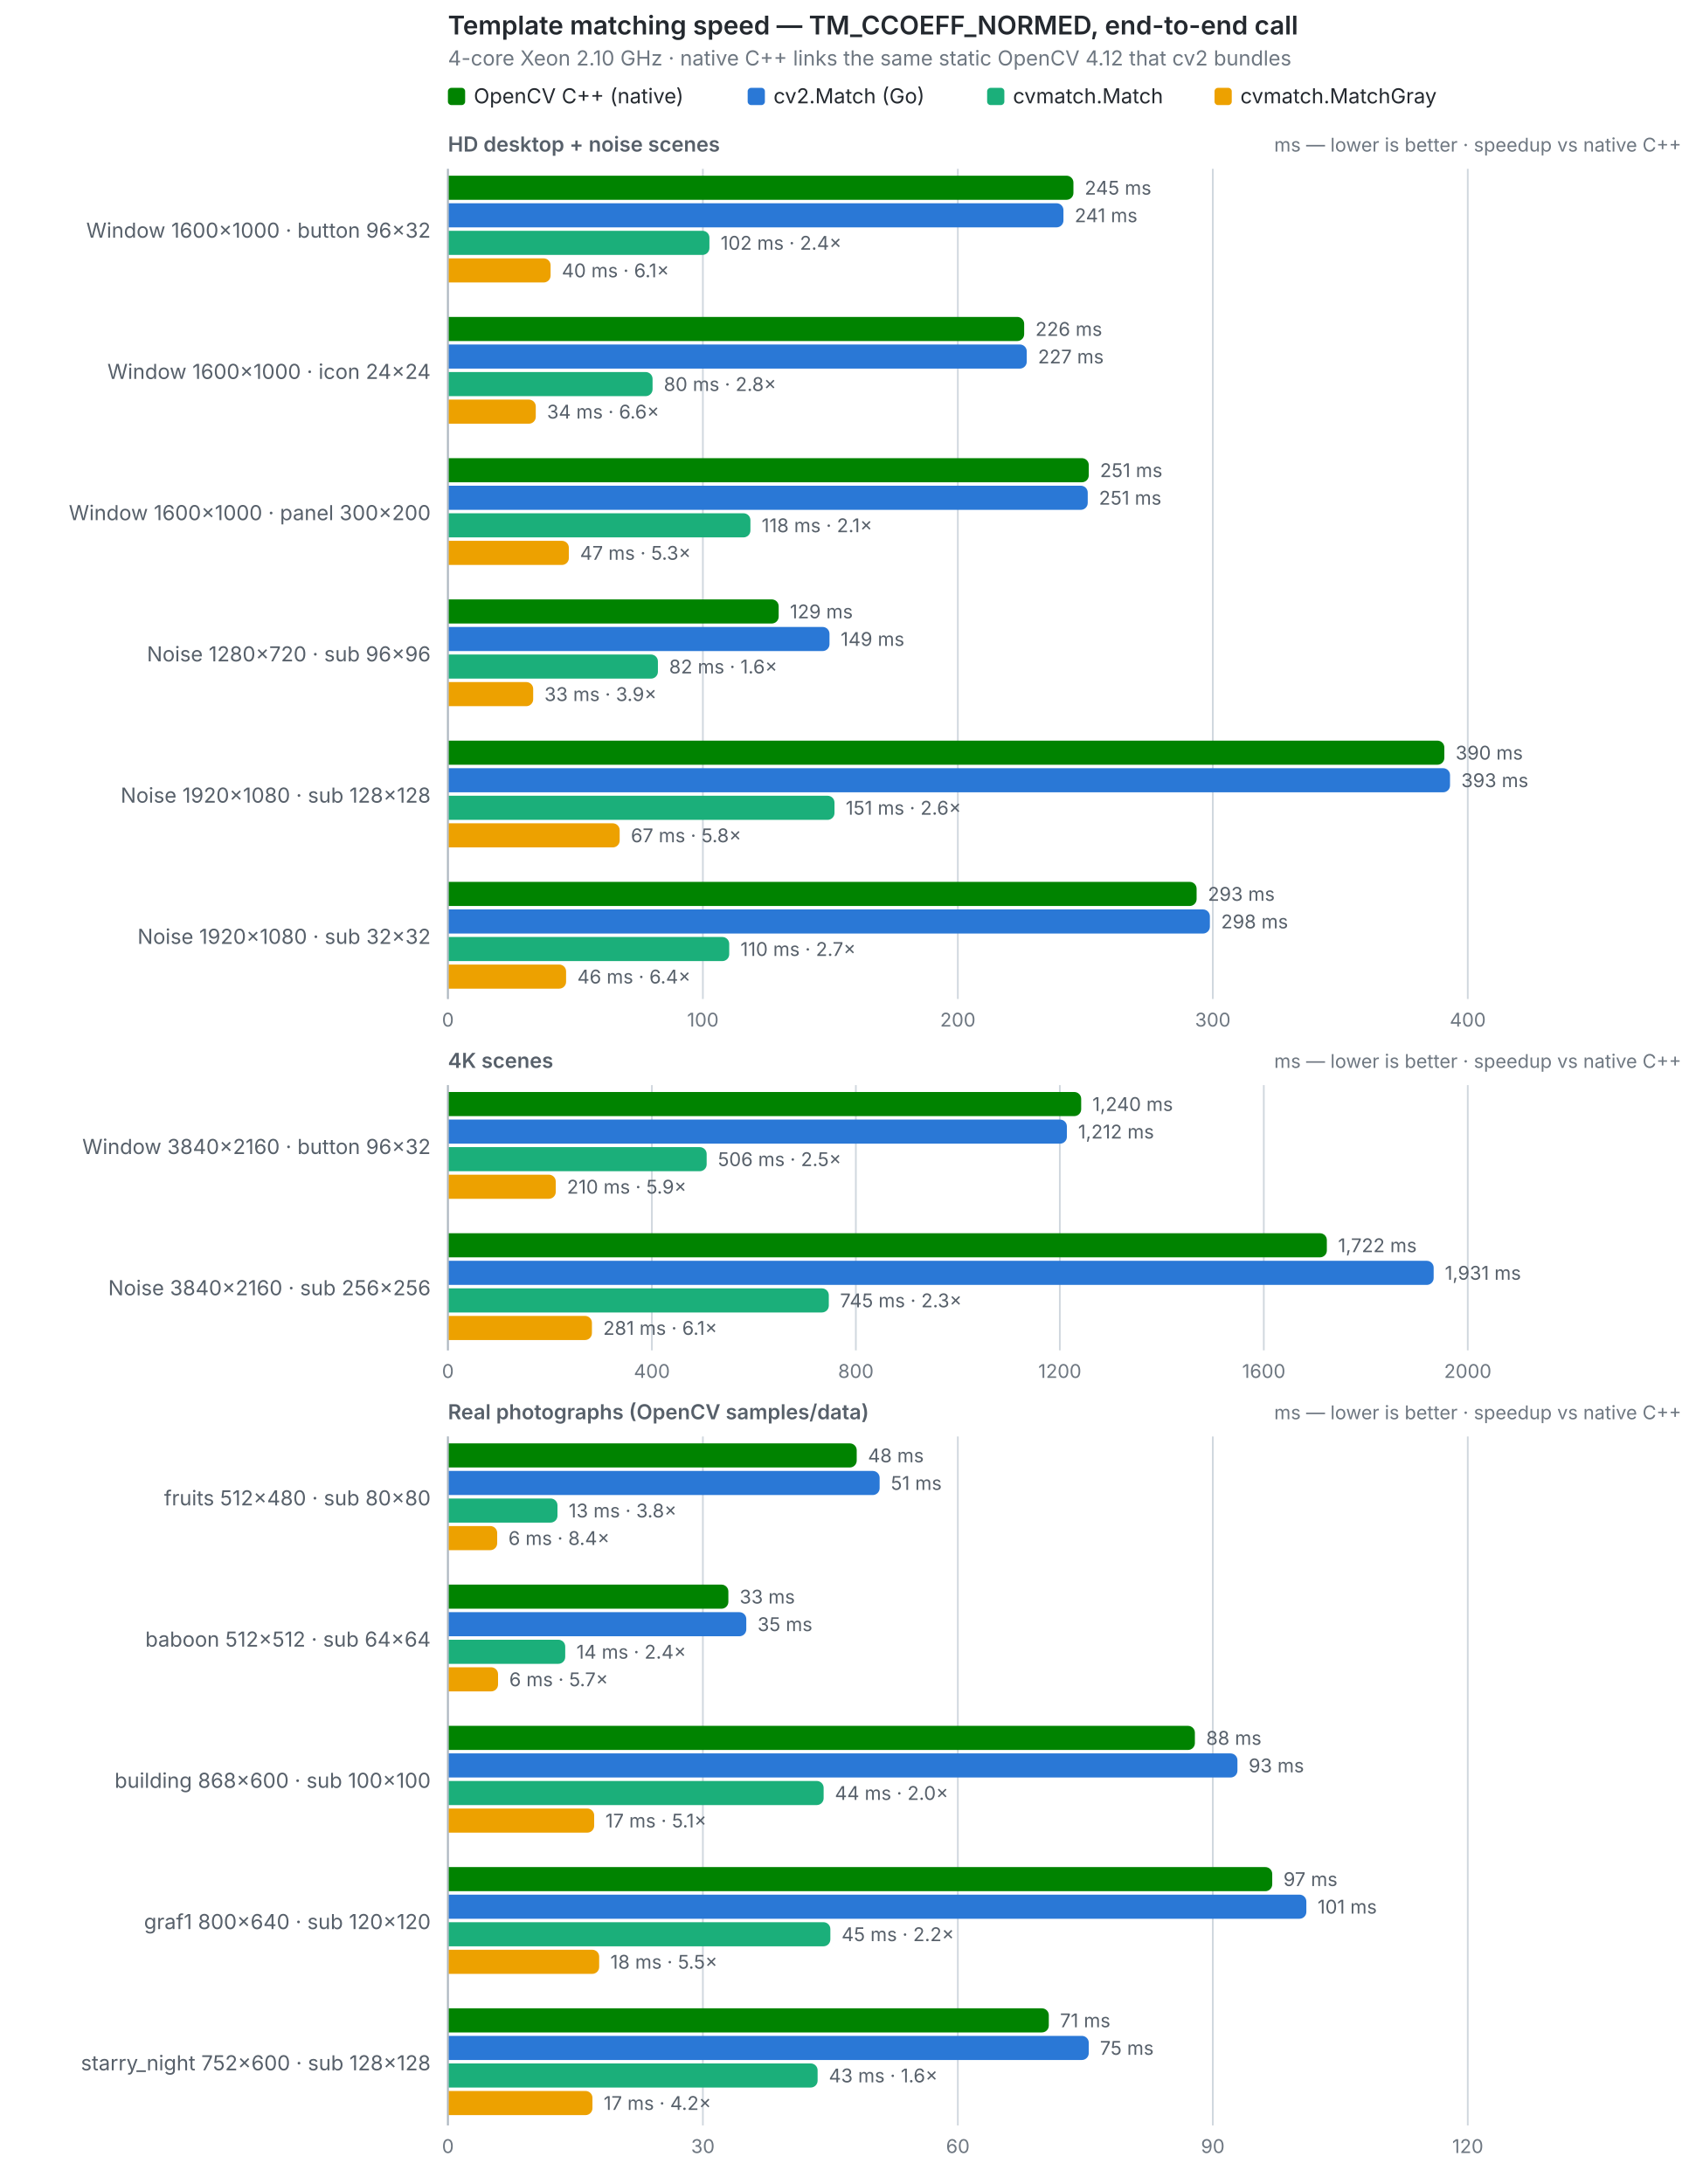
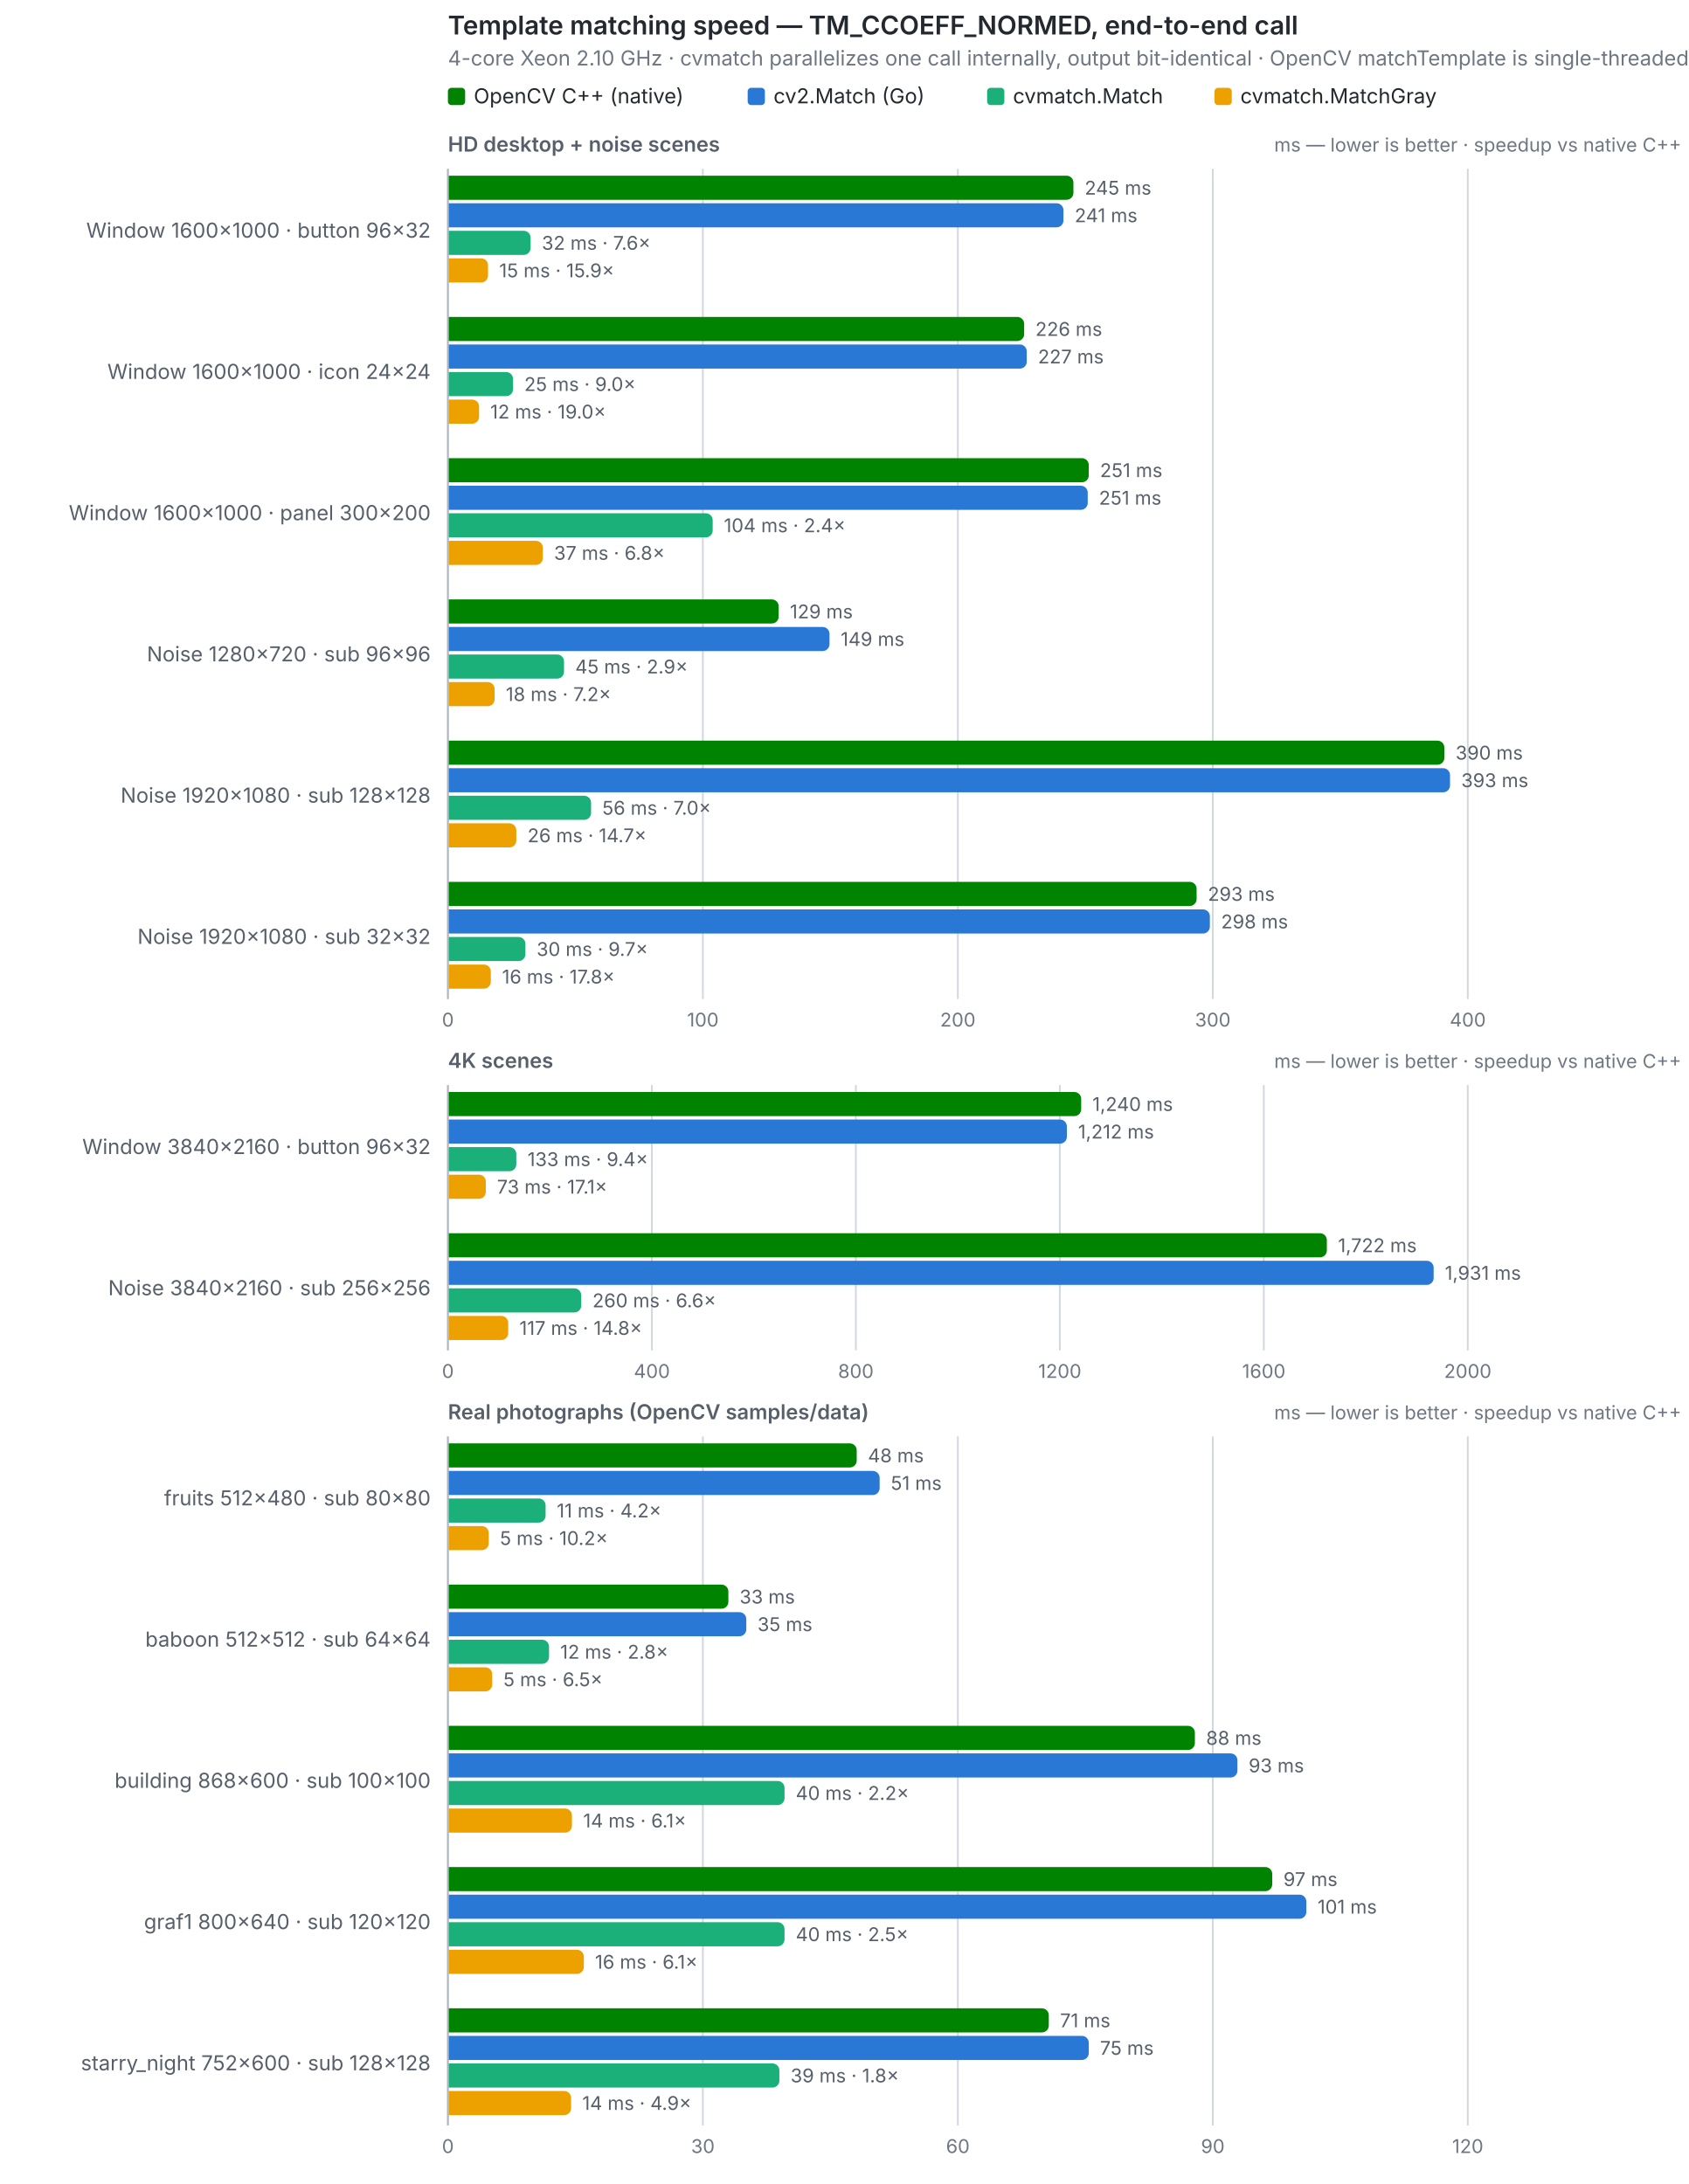
<svg xmlns="http://www.w3.org/2000/svg" width="980" height="1268" viewBox="0 0 980 1268" role="img">
  <text x="260" y="20" font-size="15" font-weight="600" fill="#24292f" font-family="system-ui,-apple-system,Segoe UI,sans-serif">Template matching speed — TM_CCOEFF_NORMED, end-to-end call</text>
-   <text x="260" y="38" font-size="12" fill="#6e7781" font-family="system-ui,-apple-system,Segoe UI,sans-serif">4-core Xeon 2.10 GHz · native C++ links the same static OpenCV 4.12 that cv2 bundles</text>
+   <text x="260" y="38" font-size="12" fill="#6e7781" font-family="system-ui,-apple-system,Segoe UI,sans-serif">4-core Xeon 2.10 GHz · cvmatch parallelizes one call internally, output bit-identical · OpenCV matchTemplate is single-threaded by design</text>
  <rect x="260" y="51" width="10" height="10" rx="2" fill="#008300" />
  <text x="275" y="60" font-size="12" fill="#24292f" font-family="system-ui,-apple-system,Segoe UI,sans-serif">OpenCV C++ (native)</text>
  <rect x="434" y="51" width="10" height="10" rx="2" fill="#2a78d6" />
  <text x="449" y="60" font-size="12" fill="#24292f" font-family="system-ui,-apple-system,Segoe UI,sans-serif">cv2.Match (Go)</text>
  <rect x="573" y="51" width="10" height="10" rx="2" fill="#1baf7a" />
  <text x="588" y="60" font-size="12" fill="#24292f" font-family="system-ui,-apple-system,Segoe UI,sans-serif">cvmatch.Match</text>
  <rect x="705" y="51" width="10" height="10" rx="2" fill="#eda100" />
  <text x="720" y="60" font-size="12" fill="#24292f" font-family="system-ui,-apple-system,Segoe UI,sans-serif">cvmatch.MatchGray</text>
  <text x="260" y="88" font-size="12" font-weight="600" fill="#57606a" font-family="system-ui,-apple-system,Segoe UI,sans-serif">HD desktop + noise scenes</text>
  <text x="976" y="88" font-size="11" text-anchor="end" fill="#6e7781" font-family="system-ui,-apple-system,Segoe UI,sans-serif">ms — lower is better · speedup vs native C++</text>
  <line x1="260.0" y1="98" x2="260.0" y2="580" stroke="#d0d7de" stroke-width="1" />
  <text x="260.0" y="596" font-size="11" text-anchor="middle" fill="#6e7781" font-family="system-ui,-apple-system,Segoe UI,sans-serif" style="font-variant-numeric:tabular-nums">0</text>
  <line x1="408.0" y1="98" x2="408.0" y2="580" stroke="#d0d7de" stroke-width="1" />
  <text x="408.0" y="596" font-size="11" text-anchor="middle" fill="#6e7781" font-family="system-ui,-apple-system,Segoe UI,sans-serif" style="font-variant-numeric:tabular-nums">100</text>
  <line x1="556.0" y1="98" x2="556.0" y2="580" stroke="#d0d7de" stroke-width="1" />
  <text x="556.0" y="596" font-size="11" text-anchor="middle" fill="#6e7781" font-family="system-ui,-apple-system,Segoe UI,sans-serif" style="font-variant-numeric:tabular-nums">200</text>
  <line x1="704.0" y1="98" x2="704.0" y2="580" stroke="#d0d7de" stroke-width="1" />
  <text x="704.0" y="596" font-size="11" text-anchor="middle" fill="#6e7781" font-family="system-ui,-apple-system,Segoe UI,sans-serif" style="font-variant-numeric:tabular-nums">300</text>
  <line x1="852.0" y1="98" x2="852.0" y2="580" stroke="#d0d7de" stroke-width="1" />
  <text x="852.0" y="596" font-size="11" text-anchor="middle" fill="#6e7781" font-family="system-ui,-apple-system,Segoe UI,sans-serif" style="font-variant-numeric:tabular-nums">400</text>
  <line x1="260" y1="98" x2="260" y2="580" stroke="#afb8c1" stroke-width="1" />
  <text x="250" y="138.0" font-size="12" text-anchor="end" fill="#57606a" font-family="system-ui,-apple-system,Segoe UI,sans-serif">Window 1600×1000 · button 96×32</text>
  <path d="M260.5,102 h358.6 a4,4 0 0 1 4,4 v6 a4,4 0 0 1 -4,4 h-358.6 z" fill="#008300" />
  <text x="629.6" y="113" font-size="11" fill="#57606a" font-family="system-ui,-apple-system,Segoe UI,sans-serif" style="font-variant-numeric:tabular-nums">245 ms</text>
  <path d="M260.5,118 h352.8 a4,4 0 0 1 4,4 v6 a4,4 0 0 1 -4,4 h-352.8 z" fill="#2a78d6" />
  <text x="623.8" y="129" font-size="11" fill="#57606a" font-family="system-ui,-apple-system,Segoe UI,sans-serif" style="font-variant-numeric:tabular-nums">241 ms</text>
-   <path d="M260.5,134 h147.3 a4,4 0 0 1 4,4 v6 a4,4 0 0 1 -4,4 h-147.3 z" fill="#1baf7a" />
-   <text x="418.3" y="145" font-size="11" fill="#57606a" font-family="system-ui,-apple-system,Segoe UI,sans-serif" style="font-variant-numeric:tabular-nums">102 ms · 2.4×</text>
-   <path d="M260.5,150 h55.1 a4,4 0 0 1 4,4 v6 a4,4 0 0 1 -4,4 h-55.1 z" fill="#eda100" />
-   <text x="326.1" y="161" font-size="11" fill="#57606a" font-family="system-ui,-apple-system,Segoe UI,sans-serif" style="font-variant-numeric:tabular-nums">40 ms · 6.1×</text>
+   <path d="M260.5,134 h43.5 a4,4 0 0 1 4,4 v6 a4,4 0 0 1 -4,4 h-43.5 z" fill="#1baf7a" />
+   <text x="314.5" y="145" font-size="11" fill="#57606a" font-family="system-ui,-apple-system,Segoe UI,sans-serif" style="font-variant-numeric:tabular-nums">32 ms · 7.6×</text>
+   <path d="M260.5,150 h18.8 a4,4 0 0 1 4,4 v6 a4,4 0 0 1 -4,4 h-18.8 z" fill="#eda100" />
+   <text x="289.8" y="161" font-size="11" fill="#57606a" font-family="system-ui,-apple-system,Segoe UI,sans-serif" style="font-variant-numeric:tabular-nums">15 ms · 15.9×</text>
  <text x="250" y="220.0" font-size="12" text-anchor="end" fill="#57606a" font-family="system-ui,-apple-system,Segoe UI,sans-serif">Window 1600×1000 · icon 24×24</text>
  <path d="M260.5,184 h330.0 a4,4 0 0 1 4,4 v6 a4,4 0 0 1 -4,4 h-330.0 z" fill="#008300" />
  <text x="601.0" y="195" font-size="11" fill="#57606a" font-family="system-ui,-apple-system,Segoe UI,sans-serif" style="font-variant-numeric:tabular-nums">226 ms</text>
  <path d="M260.5,200 h331.5 a4,4 0 0 1 4,4 v6 a4,4 0 0 1 -4,4 h-331.5 z" fill="#2a78d6" />
  <text x="602.5" y="211" font-size="11" fill="#57606a" font-family="system-ui,-apple-system,Segoe UI,sans-serif" style="font-variant-numeric:tabular-nums">227 ms</text>
-   <path d="M260.5,216 h114.3 a4,4 0 0 1 4,4 v6 a4,4 0 0 1 -4,4 h-114.3 z" fill="#1baf7a" />
-   <text x="385.3" y="227" font-size="11" fill="#57606a" font-family="system-ui,-apple-system,Segoe UI,sans-serif" style="font-variant-numeric:tabular-nums">80 ms · 2.8×</text>
-   <path d="M260.5,232 h46.5 a4,4 0 0 1 4,4 v6 a4,4 0 0 1 -4,4 h-46.5 z" fill="#eda100" />
-   <text x="317.5" y="243" font-size="11" fill="#57606a" font-family="system-ui,-apple-system,Segoe UI,sans-serif" style="font-variant-numeric:tabular-nums">34 ms · 6.6×</text>
+   <path d="M260.5,216 h33.3 a4,4 0 0 1 4,4 v6 a4,4 0 0 1 -4,4 h-33.3 z" fill="#1baf7a" />
+   <text x="304.3" y="227" font-size="11" fill="#57606a" font-family="system-ui,-apple-system,Segoe UI,sans-serif" style="font-variant-numeric:tabular-nums">25 ms · 9.0×</text>
+   <path d="M260.5,232 h13.6 a4,4 0 0 1 4,4 v6 a4,4 0 0 1 -4,4 h-13.6 z" fill="#eda100" />
+   <text x="284.6" y="243" font-size="11" fill="#57606a" font-family="system-ui,-apple-system,Segoe UI,sans-serif" style="font-variant-numeric:tabular-nums">12 ms · 19.0×</text>
  <text x="250" y="302.0" font-size="12" text-anchor="end" fill="#57606a" font-family="system-ui,-apple-system,Segoe UI,sans-serif">Window 1600×1000 · panel 300×200</text>
  <path d="M260.5,266 h367.5 a4,4 0 0 1 4,4 v6 a4,4 0 0 1 -4,4 h-367.5 z" fill="#008300" />
  <text x="638.5" y="277" font-size="11" fill="#57606a" font-family="system-ui,-apple-system,Segoe UI,sans-serif" style="font-variant-numeric:tabular-nums">251 ms</text>
  <path d="M260.5,282 h366.9 a4,4 0 0 1 4,4 v6 a4,4 0 0 1 -4,4 h-366.9 z" fill="#2a78d6" />
  <text x="637.9" y="293" font-size="11" fill="#57606a" font-family="system-ui,-apple-system,Segoe UI,sans-serif" style="font-variant-numeric:tabular-nums">251 ms</text>
-   <path d="M260.5,298 h171.1 a4,4 0 0 1 4,4 v6 a4,4 0 0 1 -4,4 h-171.1 z" fill="#1baf7a" />
-   <text x="442.1" y="309" font-size="11" fill="#57606a" font-family="system-ui,-apple-system,Segoe UI,sans-serif" style="font-variant-numeric:tabular-nums">118 ms · 2.1×</text>
-   <path d="M260.5,314 h65.7 a4,4 0 0 1 4,4 v6 a4,4 0 0 1 -4,4 h-65.7 z" fill="#eda100" />
-   <text x="336.7" y="325" font-size="11" fill="#57606a" font-family="system-ui,-apple-system,Segoe UI,sans-serif" style="font-variant-numeric:tabular-nums">47 ms · 5.3×</text>
+   <path d="M260.5,298 h149.2 a4,4 0 0 1 4,4 v6 a4,4 0 0 1 -4,4 h-149.2 z" fill="#1baf7a" />
+   <text x="420.2" y="309" font-size="11" fill="#57606a" font-family="system-ui,-apple-system,Segoe UI,sans-serif" style="font-variant-numeric:tabular-nums">104 ms · 2.4×</text>
+   <path d="M260.5,314 h50.6 a4,4 0 0 1 4,4 v6 a4,4 0 0 1 -4,4 h-50.6 z" fill="#eda100" />
+   <text x="321.6" y="325" font-size="11" fill="#57606a" font-family="system-ui,-apple-system,Segoe UI,sans-serif" style="font-variant-numeric:tabular-nums">37 ms · 6.8×</text>
  <text x="250" y="384.0" font-size="12" text-anchor="end" fill="#57606a" font-family="system-ui,-apple-system,Segoe UI,sans-serif">Noise 1280×720 · sub 96×96</text>
  <path d="M260.5,348 h187.5 a4,4 0 0 1 4,4 v6 a4,4 0 0 1 -4,4 h-187.5 z" fill="#008300" />
  <text x="458.5" y="359" font-size="11" fill="#57606a" font-family="system-ui,-apple-system,Segoe UI,sans-serif" style="font-variant-numeric:tabular-nums">129 ms</text>
  <path d="M260.5,364 h217.0 a4,4 0 0 1 4,4 v6 a4,4 0 0 1 -4,4 h-217.0 z" fill="#2a78d6" />
  <text x="488.0" y="375" font-size="11" fill="#57606a" font-family="system-ui,-apple-system,Segoe UI,sans-serif" style="font-variant-numeric:tabular-nums">149 ms</text>
-   <path d="M260.5,380 h117.4 a4,4 0 0 1 4,4 v6 a4,4 0 0 1 -4,4 h-117.4 z" fill="#1baf7a" />
-   <text x="388.4" y="391" font-size="11" fill="#57606a" font-family="system-ui,-apple-system,Segoe UI,sans-serif" style="font-variant-numeric:tabular-nums">82 ms · 1.6×</text>
-   <path d="M260.5,396 h45.0 a4,4 0 0 1 4,4 v6 a4,4 0 0 1 -4,4 h-45.0 z" fill="#eda100" />
-   <text x="316.0" y="407" font-size="11" fill="#57606a" font-family="system-ui,-apple-system,Segoe UI,sans-serif" style="font-variant-numeric:tabular-nums">33 ms · 3.9×</text>
+   <path d="M260.5,380 h62.9 a4,4 0 0 1 4,4 v6 a4,4 0 0 1 -4,4 h-62.9 z" fill="#1baf7a" />
+   <text x="333.9" y="391" font-size="11" fill="#57606a" font-family="system-ui,-apple-system,Segoe UI,sans-serif" style="font-variant-numeric:tabular-nums">45 ms · 2.9×</text>
+   <path d="M260.5,396 h22.6 a4,4 0 0 1 4,4 v6 a4,4 0 0 1 -4,4 h-22.6 z" fill="#eda100" />
+   <text x="293.6" y="407" font-size="11" fill="#57606a" font-family="system-ui,-apple-system,Segoe UI,sans-serif" style="font-variant-numeric:tabular-nums">18 ms · 7.2×</text>
  <text x="250" y="466.0" font-size="12" text-anchor="end" fill="#57606a" font-family="system-ui,-apple-system,Segoe UI,sans-serif">Noise 1920×1080 · sub 128×128</text>
  <path d="M260.5,430 h573.9 a4,4 0 0 1 4,4 v6 a4,4 0 0 1 -4,4 h-573.9 z" fill="#008300" />
  <text x="844.9" y="441" font-size="11" fill="#57606a" font-family="system-ui,-apple-system,Segoe UI,sans-serif" style="font-variant-numeric:tabular-nums">390 ms</text>
  <path d="M260.5,446 h577.2 a4,4 0 0 1 4,4 v6 a4,4 0 0 1 -4,4 h-577.2 z" fill="#2a78d6" />
  <text x="848.2" y="457" font-size="11" fill="#57606a" font-family="system-ui,-apple-system,Segoe UI,sans-serif" style="font-variant-numeric:tabular-nums">393 ms</text>
-   <path d="M260.5,462 h219.9 a4,4 0 0 1 4,4 v6 a4,4 0 0 1 -4,4 h-219.9 z" fill="#1baf7a" />
-   <text x="490.9" y="473" font-size="11" fill="#57606a" font-family="system-ui,-apple-system,Segoe UI,sans-serif" style="font-variant-numeric:tabular-nums">151 ms · 2.6×</text>
-   <path d="M260.5,478 h95.2 a4,4 0 0 1 4,4 v6 a4,4 0 0 1 -4,4 h-95.2 z" fill="#eda100" />
-   <text x="366.2" y="489" font-size="11" fill="#57606a" font-family="system-ui,-apple-system,Segoe UI,sans-serif" style="font-variant-numeric:tabular-nums">67 ms · 5.8×</text>
+   <path d="M260.5,462 h78.6 a4,4 0 0 1 4,4 v6 a4,4 0 0 1 -4,4 h-78.6 z" fill="#1baf7a" />
+   <text x="349.6" y="473" font-size="11" fill="#57606a" font-family="system-ui,-apple-system,Segoe UI,sans-serif" style="font-variant-numeric:tabular-nums">56 ms · 7.0×</text>
+   <path d="M260.5,478 h35.2 a4,4 0 0 1 4,4 v6 a4,4 0 0 1 -4,4 h-35.2 z" fill="#eda100" />
+   <text x="306.2" y="489" font-size="11" fill="#57606a" font-family="system-ui,-apple-system,Segoe UI,sans-serif" style="font-variant-numeric:tabular-nums">26 ms · 14.7×</text>
  <text x="250" y="548.0" font-size="12" text-anchor="end" fill="#57606a" font-family="system-ui,-apple-system,Segoe UI,sans-serif">Noise 1920×1080 · sub 32×32</text>
  <path d="M260.5,512 h430.1 a4,4 0 0 1 4,4 v6 a4,4 0 0 1 -4,4 h-430.1 z" fill="#008300" />
  <text x="701.1" y="523" font-size="11" fill="#57606a" font-family="system-ui,-apple-system,Segoe UI,sans-serif" style="font-variant-numeric:tabular-nums">293 ms</text>
  <path d="M260.5,528 h437.8 a4,4 0 0 1 4,4 v6 a4,4 0 0 1 -4,4 h-437.8 z" fill="#2a78d6" />
  <text x="708.8" y="539" font-size="11" fill="#57606a" font-family="system-ui,-apple-system,Segoe UI,sans-serif" style="font-variant-numeric:tabular-nums">298 ms</text>
-   <path d="M260.5,544 h158.8 a4,4 0 0 1 4,4 v6 a4,4 0 0 1 -4,4 h-158.8 z" fill="#1baf7a" />
-   <text x="429.8" y="555" font-size="11" fill="#57606a" font-family="system-ui,-apple-system,Segoe UI,sans-serif" style="font-variant-numeric:tabular-nums">110 ms · 2.7×</text>
-   <path d="M260.5,560 h64.1 a4,4 0 0 1 4,4 v6 a4,4 0 0 1 -4,4 h-64.1 z" fill="#eda100" />
-   <text x="335.1" y="571" font-size="11" fill="#57606a" font-family="system-ui,-apple-system,Segoe UI,sans-serif" style="font-variant-numeric:tabular-nums">46 ms · 6.4×</text>
+   <path d="M260.5,544 h40.5 a4,4 0 0 1 4,4 v6 a4,4 0 0 1 -4,4 h-40.5 z" fill="#1baf7a" />
+   <text x="311.5" y="555" font-size="11" fill="#57606a" font-family="system-ui,-apple-system,Segoe UI,sans-serif" style="font-variant-numeric:tabular-nums">30 ms · 9.7×</text>
+   <path d="M260.5,560 h20.4 a4,4 0 0 1 4,4 v6 a4,4 0 0 1 -4,4 h-20.4 z" fill="#eda100" />
+   <text x="291.4" y="571" font-size="11" fill="#57606a" font-family="system-ui,-apple-system,Segoe UI,sans-serif" style="font-variant-numeric:tabular-nums">16 ms · 17.8×</text>
  <text x="260" y="620" font-size="12" font-weight="600" fill="#57606a" font-family="system-ui,-apple-system,Segoe UI,sans-serif">4K scenes</text>
  <text x="976" y="620" font-size="11" text-anchor="end" fill="#6e7781" font-family="system-ui,-apple-system,Segoe UI,sans-serif">ms — lower is better · speedup vs native C++</text>
  <line x1="260.0" y1="630" x2="260.0" y2="784" stroke="#d0d7de" stroke-width="1" />
  <text x="260.0" y="800" font-size="11" text-anchor="middle" fill="#6e7781" font-family="system-ui,-apple-system,Segoe UI,sans-serif" style="font-variant-numeric:tabular-nums">0</text>
  <line x1="378.4" y1="630" x2="378.4" y2="784" stroke="#d0d7de" stroke-width="1" />
  <text x="378.4" y="800" font-size="11" text-anchor="middle" fill="#6e7781" font-family="system-ui,-apple-system,Segoe UI,sans-serif" style="font-variant-numeric:tabular-nums">400</text>
  <line x1="496.8" y1="630" x2="496.8" y2="784" stroke="#d0d7de" stroke-width="1" />
  <text x="496.8" y="800" font-size="11" text-anchor="middle" fill="#6e7781" font-family="system-ui,-apple-system,Segoe UI,sans-serif" style="font-variant-numeric:tabular-nums">800</text>
  <line x1="615.2" y1="630" x2="615.2" y2="784" stroke="#d0d7de" stroke-width="1" />
  <text x="615.2" y="800" font-size="11" text-anchor="middle" fill="#6e7781" font-family="system-ui,-apple-system,Segoe UI,sans-serif" style="font-variant-numeric:tabular-nums">1200</text>
  <line x1="733.6" y1="630" x2="733.6" y2="784" stroke="#d0d7de" stroke-width="1" />
  <text x="733.6" y="800" font-size="11" text-anchor="middle" fill="#6e7781" font-family="system-ui,-apple-system,Segoe UI,sans-serif" style="font-variant-numeric:tabular-nums">1600</text>
  <line x1="852.0" y1="630" x2="852.0" y2="784" stroke="#d0d7de" stroke-width="1" />
  <text x="852.0" y="800" font-size="11" text-anchor="middle" fill="#6e7781" font-family="system-ui,-apple-system,Segoe UI,sans-serif" style="font-variant-numeric:tabular-nums">2000</text>
  <line x1="260" y1="630" x2="260" y2="784" stroke="#afb8c1" stroke-width="1" />
  <text x="250" y="670.0" font-size="12" text-anchor="end" fill="#57606a" font-family="system-ui,-apple-system,Segoe UI,sans-serif">Window 3840×2160 · button 96×32</text>
  <path d="M260.5,634 h363.1 a4,4 0 0 1 4,4 v6 a4,4 0 0 1 -4,4 h-363.1 z" fill="#008300" />
  <text x="634.1" y="645" font-size="11" fill="#57606a" font-family="system-ui,-apple-system,Segoe UI,sans-serif" style="font-variant-numeric:tabular-nums">1,240 ms</text>
  <path d="M260.5,650 h354.8 a4,4 0 0 1 4,4 v6 a4,4 0 0 1 -4,4 h-354.8 z" fill="#2a78d6" />
  <text x="625.8" y="661" font-size="11" fill="#57606a" font-family="system-ui,-apple-system,Segoe UI,sans-serif" style="font-variant-numeric:tabular-nums">1,212 ms</text>
-   <path d="M260.5,666 h145.7 a4,4 0 0 1 4,4 v6 a4,4 0 0 1 -4,4 h-145.7 z" fill="#1baf7a" />
-   <text x="416.7" y="677" font-size="11" fill="#57606a" font-family="system-ui,-apple-system,Segoe UI,sans-serif" style="font-variant-numeric:tabular-nums">506 ms · 2.5×</text>
-   <path d="M260.5,682 h58.1 a4,4 0 0 1 4,4 v6 a4,4 0 0 1 -4,4 h-58.1 z" fill="#eda100" />
-   <text x="329.1" y="693" font-size="11" fill="#57606a" font-family="system-ui,-apple-system,Segoe UI,sans-serif" style="font-variant-numeric:tabular-nums">210 ms · 5.9×</text>
+   <path d="M260.5,666 h35.2 a4,4 0 0 1 4,4 v6 a4,4 0 0 1 -4,4 h-35.2 z" fill="#1baf7a" />
+   <text x="306.2" y="677" font-size="11" fill="#57606a" font-family="system-ui,-apple-system,Segoe UI,sans-serif" style="font-variant-numeric:tabular-nums">133 ms · 9.4×</text>
+   <path d="M260.5,682 h17.5 a4,4 0 0 1 4,4 v6 a4,4 0 0 1 -4,4 h-17.5 z" fill="#eda100" />
+   <text x="288.5" y="693" font-size="11" fill="#57606a" font-family="system-ui,-apple-system,Segoe UI,sans-serif" style="font-variant-numeric:tabular-nums">73 ms · 17.1×</text>
  <text x="250" y="752.0" font-size="12" text-anchor="end" fill="#57606a" font-family="system-ui,-apple-system,Segoe UI,sans-serif">Noise 3840×2160 · sub 256×256</text>
  <path d="M260.5,716 h505.7 a4,4 0 0 1 4,4 v6 a4,4 0 0 1 -4,4 h-505.7 z" fill="#008300" />
  <text x="776.7" y="727" font-size="11" fill="#57606a" font-family="system-ui,-apple-system,Segoe UI,sans-serif" style="font-variant-numeric:tabular-nums">1,722 ms</text>
  <path d="M260.5,732 h567.7 a4,4 0 0 1 4,4 v6 a4,4 0 0 1 -4,4 h-567.7 z" fill="#2a78d6" />
  <text x="838.7" y="743" font-size="11" fill="#57606a" font-family="system-ui,-apple-system,Segoe UI,sans-serif" style="font-variant-numeric:tabular-nums">1,931 ms</text>
-   <path d="M260.5,748 h216.6 a4,4 0 0 1 4,4 v6 a4,4 0 0 1 -4,4 h-216.6 z" fill="#1baf7a" />
-   <text x="487.6" y="759" font-size="11" fill="#57606a" font-family="system-ui,-apple-system,Segoe UI,sans-serif" style="font-variant-numeric:tabular-nums">745 ms · 2.3×</text>
-   <path d="M260.5,764 h79.1 a4,4 0 0 1 4,4 v6 a4,4 0 0 1 -4,4 h-79.1 z" fill="#eda100" />
-   <text x="350.1" y="775" font-size="11" fill="#57606a" font-family="system-ui,-apple-system,Segoe UI,sans-serif" style="font-variant-numeric:tabular-nums">281 ms · 6.1×</text>
+   <path d="M260.5,748 h72.9 a4,4 0 0 1 4,4 v6 a4,4 0 0 1 -4,4 h-72.9 z" fill="#1baf7a" />
+   <text x="343.9" y="759" font-size="11" fill="#57606a" font-family="system-ui,-apple-system,Segoe UI,sans-serif" style="font-variant-numeric:tabular-nums">260 ms · 6.6×</text>
+   <path d="M260.5,764 h30.5 a4,4 0 0 1 4,4 v6 a4,4 0 0 1 -4,4 h-30.5 z" fill="#eda100" />
+   <text x="301.5" y="775" font-size="11" fill="#57606a" font-family="system-ui,-apple-system,Segoe UI,sans-serif" style="font-variant-numeric:tabular-nums">117 ms · 14.8×</text>
  <text x="260" y="824" font-size="12" font-weight="600" fill="#57606a" font-family="system-ui,-apple-system,Segoe UI,sans-serif">Real photographs (OpenCV samples/data)</text>
  <text x="976" y="824" font-size="11" text-anchor="end" fill="#6e7781" font-family="system-ui,-apple-system,Segoe UI,sans-serif">ms — lower is better · speedup vs native C++</text>
  <line x1="260.0" y1="834" x2="260.0" y2="1234" stroke="#d0d7de" stroke-width="1" />
  <text x="260.0" y="1250" font-size="11" text-anchor="middle" fill="#6e7781" font-family="system-ui,-apple-system,Segoe UI,sans-serif" style="font-variant-numeric:tabular-nums">0</text>
  <line x1="408.0" y1="834" x2="408.0" y2="1234" stroke="#d0d7de" stroke-width="1" />
  <text x="408.0" y="1250" font-size="11" text-anchor="middle" fill="#6e7781" font-family="system-ui,-apple-system,Segoe UI,sans-serif" style="font-variant-numeric:tabular-nums">30</text>
  <line x1="556.0" y1="834" x2="556.0" y2="1234" stroke="#d0d7de" stroke-width="1" />
  <text x="556.0" y="1250" font-size="11" text-anchor="middle" fill="#6e7781" font-family="system-ui,-apple-system,Segoe UI,sans-serif" style="font-variant-numeric:tabular-nums">60</text>
  <line x1="704.0" y1="834" x2="704.0" y2="1234" stroke="#d0d7de" stroke-width="1" />
  <text x="704.0" y="1250" font-size="11" text-anchor="middle" fill="#6e7781" font-family="system-ui,-apple-system,Segoe UI,sans-serif" style="font-variant-numeric:tabular-nums">90</text>
  <line x1="852.0" y1="834" x2="852.0" y2="1234" stroke="#d0d7de" stroke-width="1" />
  <text x="852.0" y="1250" font-size="11" text-anchor="middle" fill="#6e7781" font-family="system-ui,-apple-system,Segoe UI,sans-serif" style="font-variant-numeric:tabular-nums">120</text>
  <line x1="260" y1="834" x2="260" y2="1234" stroke="#afb8c1" stroke-width="1" />
  <text x="250" y="874.0" font-size="12" text-anchor="end" fill="#57606a" font-family="system-ui,-apple-system,Segoe UI,sans-serif">fruits 512×480 · sub 80×80</text>
  <path d="M260.5,838 h232.8 a4,4 0 0 1 4,4 v6 a4,4 0 0 1 -4,4 h-232.8 z" fill="#008300" />
  <text x="503.8" y="849" font-size="11" fill="#57606a" font-family="system-ui,-apple-system,Segoe UI,sans-serif" style="font-variant-numeric:tabular-nums">48 ms</text>
  <path d="M260.5,854 h246.1 a4,4 0 0 1 4,4 v6 a4,4 0 0 1 -4,4 h-246.1 z" fill="#2a78d6" />
  <text x="517.1" y="865" font-size="11" fill="#57606a" font-family="system-ui,-apple-system,Segoe UI,sans-serif" style="font-variant-numeric:tabular-nums">51 ms</text>
-   <path d="M260.5,870 h59.1 a4,4 0 0 1 4,4 v6 a4,4 0 0 1 -4,4 h-59.1 z" fill="#1baf7a" />
-   <text x="330.1" y="881" font-size="11" fill="#57606a" font-family="system-ui,-apple-system,Segoe UI,sans-serif" style="font-variant-numeric:tabular-nums">13 ms · 3.8×</text>
-   <path d="M260.5,886 h24.1 a4,4 0 0 1 4,4 v6 a4,4 0 0 1 -4,4 h-24.1 z" fill="#eda100" />
-   <text x="295.1" y="897" font-size="11" fill="#57606a" font-family="system-ui,-apple-system,Segoe UI,sans-serif" style="font-variant-numeric:tabular-nums">6 ms · 8.4×</text>
+   <path d="M260.5,870 h52.2 a4,4 0 0 1 4,4 v6 a4,4 0 0 1 -4,4 h-52.2 z" fill="#1baf7a" />
+   <text x="323.2" y="881" font-size="11" fill="#57606a" font-family="system-ui,-apple-system,Segoe UI,sans-serif" style="font-variant-numeric:tabular-nums">11 ms · 4.2×</text>
+   <path d="M260.5,886 h19.2 a4,4 0 0 1 4,4 v6 a4,4 0 0 1 -4,4 h-19.2 z" fill="#eda100" />
+   <text x="290.2" y="897" font-size="11" fill="#57606a" font-family="system-ui,-apple-system,Segoe UI,sans-serif" style="font-variant-numeric:tabular-nums">5 ms · 10.2×</text>
  <text x="250" y="956.0" font-size="12" text-anchor="end" fill="#57606a" font-family="system-ui,-apple-system,Segoe UI,sans-serif">baboon 512×512 · sub 64×64</text>
  <path d="M260.5,920 h158.3 a4,4 0 0 1 4,4 v6 a4,4 0 0 1 -4,4 h-158.3 z" fill="#008300" />
  <text x="429.3" y="931" font-size="11" fill="#57606a" font-family="system-ui,-apple-system,Segoe UI,sans-serif" style="font-variant-numeric:tabular-nums">33 ms</text>
  <path d="M260.5,936 h168.7 a4,4 0 0 1 4,4 v6 a4,4 0 0 1 -4,4 h-168.7 z" fill="#2a78d6" />
  <text x="439.7" y="947" font-size="11" fill="#57606a" font-family="system-ui,-apple-system,Segoe UI,sans-serif" style="font-variant-numeric:tabular-nums">35 ms</text>
-   <path d="M260.5,952 h63.6 a4,4 0 0 1 4,4 v6 a4,4 0 0 1 -4,4 h-63.6 z" fill="#1baf7a" />
-   <text x="334.6" y="963" font-size="11" fill="#57606a" font-family="system-ui,-apple-system,Segoe UI,sans-serif" style="font-variant-numeric:tabular-nums">14 ms · 2.4×</text>
-   <path d="M260.5,968 h24.6 a4,4 0 0 1 4,4 v6 a4,4 0 0 1 -4,4 h-24.6 z" fill="#eda100" />
-   <text x="295.6" y="979" font-size="11" fill="#57606a" font-family="system-ui,-apple-system,Segoe UI,sans-serif" style="font-variant-numeric:tabular-nums">6 ms · 5.7×</text>
+   <path d="M260.5,952 h54.2 a4,4 0 0 1 4,4 v6 a4,4 0 0 1 -4,4 h-54.2 z" fill="#1baf7a" />
+   <text x="325.2" y="963" font-size="11" fill="#57606a" font-family="system-ui,-apple-system,Segoe UI,sans-serif" style="font-variant-numeric:tabular-nums">12 ms · 2.8×</text>
+   <path d="M260.5,968 h21.2 a4,4 0 0 1 4,4 v6 a4,4 0 0 1 -4,4 h-21.2 z" fill="#eda100" />
+   <text x="292.2" y="979" font-size="11" fill="#57606a" font-family="system-ui,-apple-system,Segoe UI,sans-serif" style="font-variant-numeric:tabular-nums">5 ms · 6.5×</text>
  <text x="250" y="1038.0" font-size="12" text-anchor="end" fill="#57606a" font-family="system-ui,-apple-system,Segoe UI,sans-serif">building 868×600 · sub 100×100</text>
  <path d="M260.5,1002 h429.1 a4,4 0 0 1 4,4 v6 a4,4 0 0 1 -4,4 h-429.1 z" fill="#008300" />
  <text x="700.1" y="1013" font-size="11" fill="#57606a" font-family="system-ui,-apple-system,Segoe UI,sans-serif" style="font-variant-numeric:tabular-nums">88 ms</text>
  <path d="M260.5,1018 h453.8 a4,4 0 0 1 4,4 v6 a4,4 0 0 1 -4,4 h-453.8 z" fill="#2a78d6" />
  <text x="724.8" y="1029" font-size="11" fill="#57606a" font-family="system-ui,-apple-system,Segoe UI,sans-serif" style="font-variant-numeric:tabular-nums">93 ms</text>
-   <path d="M260.5,1034 h213.6 a4,4 0 0 1 4,4 v6 a4,4 0 0 1 -4,4 h-213.6 z" fill="#1baf7a" />
-   <text x="484.6" y="1045" font-size="11" fill="#57606a" font-family="system-ui,-apple-system,Segoe UI,sans-serif" style="font-variant-numeric:tabular-nums">44 ms · 2.0×</text>
-   <path d="M260.5,1050 h80.4 a4,4 0 0 1 4,4 v6 a4,4 0 0 1 -4,4 h-80.4 z" fill="#eda100" />
-   <text x="351.4" y="1061" font-size="11" fill="#57606a" font-family="system-ui,-apple-system,Segoe UI,sans-serif" style="font-variant-numeric:tabular-nums">17 ms · 5.1×</text>
+   <path d="M260.5,1034 h190.9 a4,4 0 0 1 4,4 v6 a4,4 0 0 1 -4,4 h-190.9 z" fill="#1baf7a" />
+   <text x="461.9" y="1045" font-size="11" fill="#57606a" font-family="system-ui,-apple-system,Segoe UI,sans-serif" style="font-variant-numeric:tabular-nums">40 ms · 2.2×</text>
+   <path d="M260.5,1050 h67.5 a4,4 0 0 1 4,4 v6 a4,4 0 0 1 -4,4 h-67.5 z" fill="#eda100" />
+   <text x="338.5" y="1061" font-size="11" fill="#57606a" font-family="system-ui,-apple-system,Segoe UI,sans-serif" style="font-variant-numeric:tabular-nums">14 ms · 6.1×</text>
  <text x="250" y="1120.0" font-size="12" text-anchor="end" fill="#57606a" font-family="system-ui,-apple-system,Segoe UI,sans-serif">graf1 800×640 · sub 120×120</text>
  <path d="M260.5,1084 h474.0 a4,4 0 0 1 4,4 v6 a4,4 0 0 1 -4,4 h-474.0 z" fill="#008300" />
  <text x="745.0" y="1095" font-size="11" fill="#57606a" font-family="system-ui,-apple-system,Segoe UI,sans-serif" style="font-variant-numeric:tabular-nums">97 ms</text>
  <path d="M260.5,1100 h493.8 a4,4 0 0 1 4,4 v6 a4,4 0 0 1 -4,4 h-493.8 z" fill="#2a78d6" />
  <text x="764.8" y="1111" font-size="11" fill="#57606a" font-family="system-ui,-apple-system,Segoe UI,sans-serif" style="font-variant-numeric:tabular-nums">101 ms</text>
-   <path d="M260.5,1116 h217.5 a4,4 0 0 1 4,4 v6 a4,4 0 0 1 -4,4 h-217.5 z" fill="#1baf7a" />
-   <text x="488.5" y="1127" font-size="11" fill="#57606a" font-family="system-ui,-apple-system,Segoe UI,sans-serif" style="font-variant-numeric:tabular-nums">45 ms · 2.2×</text>
-   <path d="M260.5,1132 h83.3 a4,4 0 0 1 4,4 v6 a4,4 0 0 1 -4,4 h-83.3 z" fill="#eda100" />
-   <text x="354.3" y="1143" font-size="11" fill="#57606a" font-family="system-ui,-apple-system,Segoe UI,sans-serif" style="font-variant-numeric:tabular-nums">18 ms · 5.5×</text>
+   <path d="M260.5,1116 h190.9 a4,4 0 0 1 4,4 v6 a4,4 0 0 1 -4,4 h-190.9 z" fill="#1baf7a" />
+   <text x="461.9" y="1127" font-size="11" fill="#57606a" font-family="system-ui,-apple-system,Segoe UI,sans-serif" style="font-variant-numeric:tabular-nums">40 ms · 2.5×</text>
+   <path d="M260.5,1132 h74.4 a4,4 0 0 1 4,4 v6 a4,4 0 0 1 -4,4 h-74.4 z" fill="#eda100" />
+   <text x="345.4" y="1143" font-size="11" fill="#57606a" font-family="system-ui,-apple-system,Segoe UI,sans-serif" style="font-variant-numeric:tabular-nums">16 ms · 6.1×</text>
  <text x="250" y="1202.0" font-size="12" text-anchor="end" fill="#57606a" font-family="system-ui,-apple-system,Segoe UI,sans-serif">starry_night 752×600 · sub 128×128</text>
  <path d="M260.5,1166 h344.3 a4,4 0 0 1 4,4 v6 a4,4 0 0 1 -4,4 h-344.3 z" fill="#008300" />
  <text x="615.3" y="1177" font-size="11" fill="#57606a" font-family="system-ui,-apple-system,Segoe UI,sans-serif" style="font-variant-numeric:tabular-nums">71 ms</text>
  <path d="M260.5,1182 h367.5 a4,4 0 0 1 4,4 v6 a4,4 0 0 1 -4,4 h-367.5 z" fill="#2a78d6" />
  <text x="638.5" y="1193" font-size="11" fill="#57606a" font-family="system-ui,-apple-system,Segoe UI,sans-serif" style="font-variant-numeric:tabular-nums">75 ms</text>
-   <path d="M260.5,1198 h210.1 a4,4 0 0 1 4,4 v6 a4,4 0 0 1 -4,4 h-210.1 z" fill="#1baf7a" />
-   <text x="481.1" y="1209" font-size="11" fill="#57606a" font-family="system-ui,-apple-system,Segoe UI,sans-serif" style="font-variant-numeric:tabular-nums">43 ms · 1.6×</text>
-   <path d="M260.5,1214 h79.4 a4,4 0 0 1 4,4 v6 a4,4 0 0 1 -4,4 h-79.4 z" fill="#eda100" />
-   <text x="350.4" y="1225" font-size="11" fill="#57606a" font-family="system-ui,-apple-system,Segoe UI,sans-serif" style="font-variant-numeric:tabular-nums">17 ms · 4.2×</text>
+   <path d="M260.5,1198 h187.9 a4,4 0 0 1 4,4 v6 a4,4 0 0 1 -4,4 h-187.9 z" fill="#1baf7a" />
+   <text x="458.9" y="1209" font-size="11" fill="#57606a" font-family="system-ui,-apple-system,Segoe UI,sans-serif" style="font-variant-numeric:tabular-nums">39 ms · 1.8×</text>
+   <path d="M260.5,1214 h67.0 a4,4 0 0 1 4,4 v6 a4,4 0 0 1 -4,4 h-67.0 z" fill="#eda100" />
+   <text x="338.0" y="1225" font-size="11" fill="#57606a" font-family="system-ui,-apple-system,Segoe UI,sans-serif" style="font-variant-numeric:tabular-nums">14 ms · 4.9×</text>
</svg>
